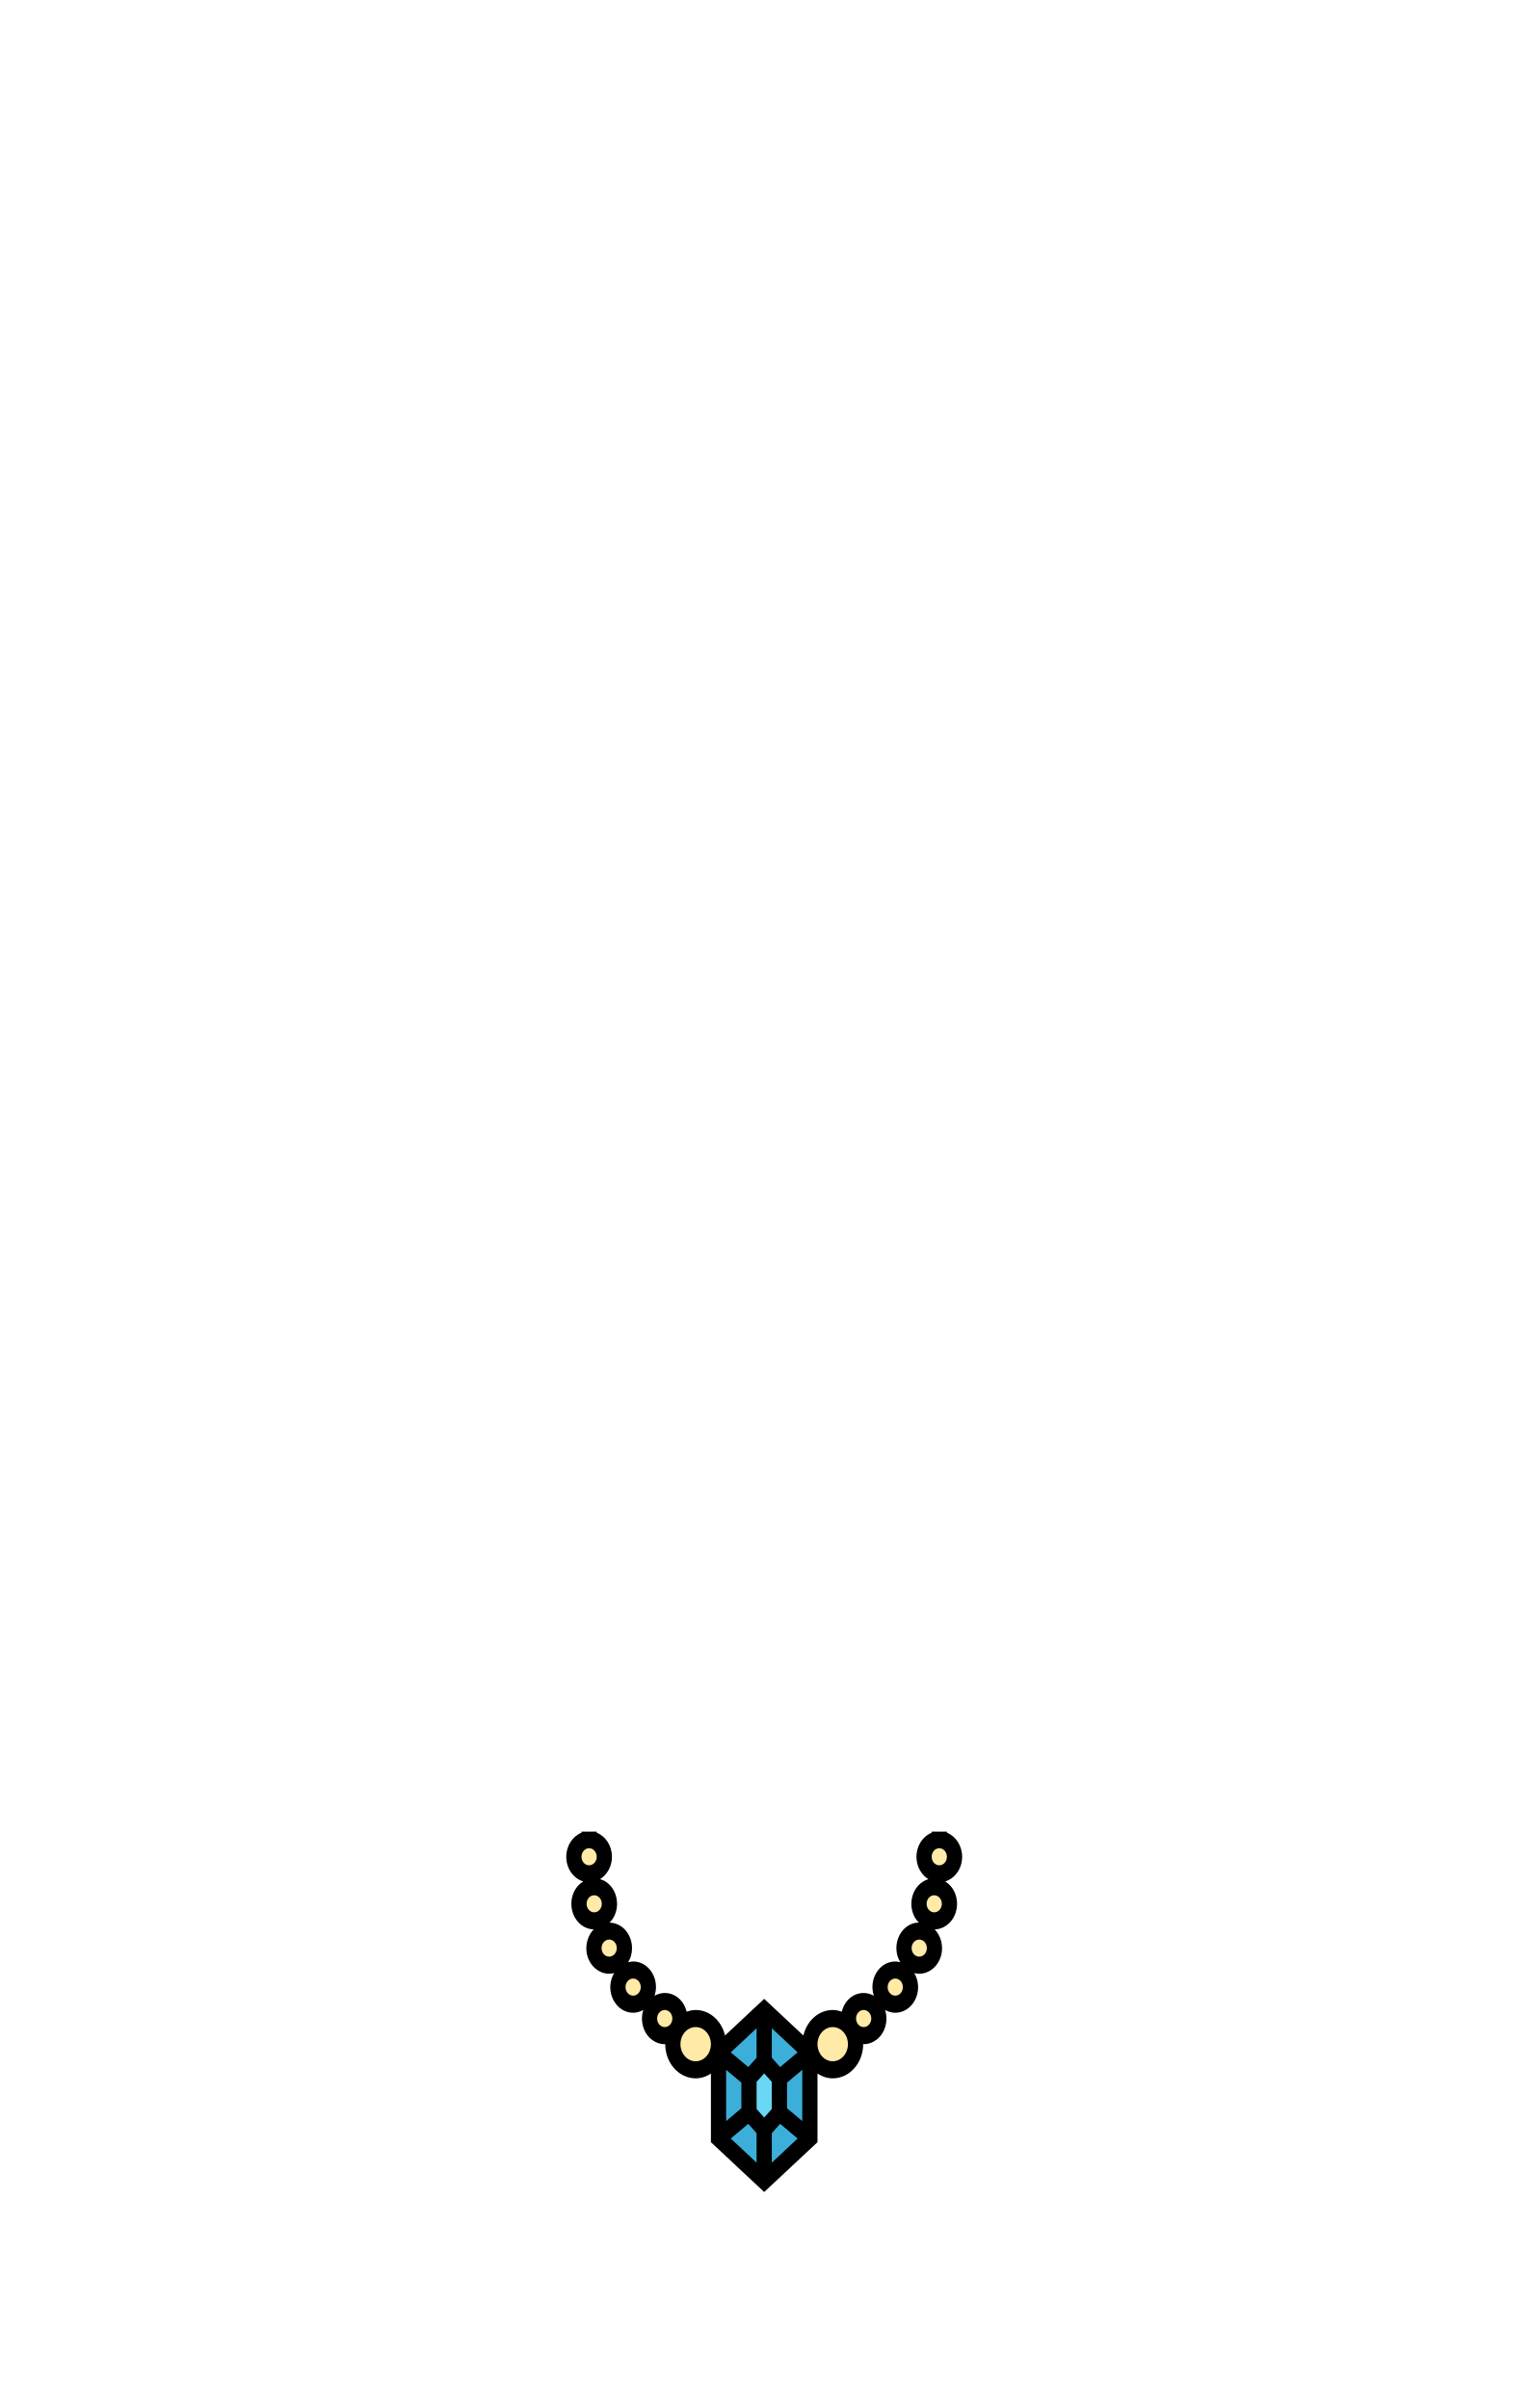
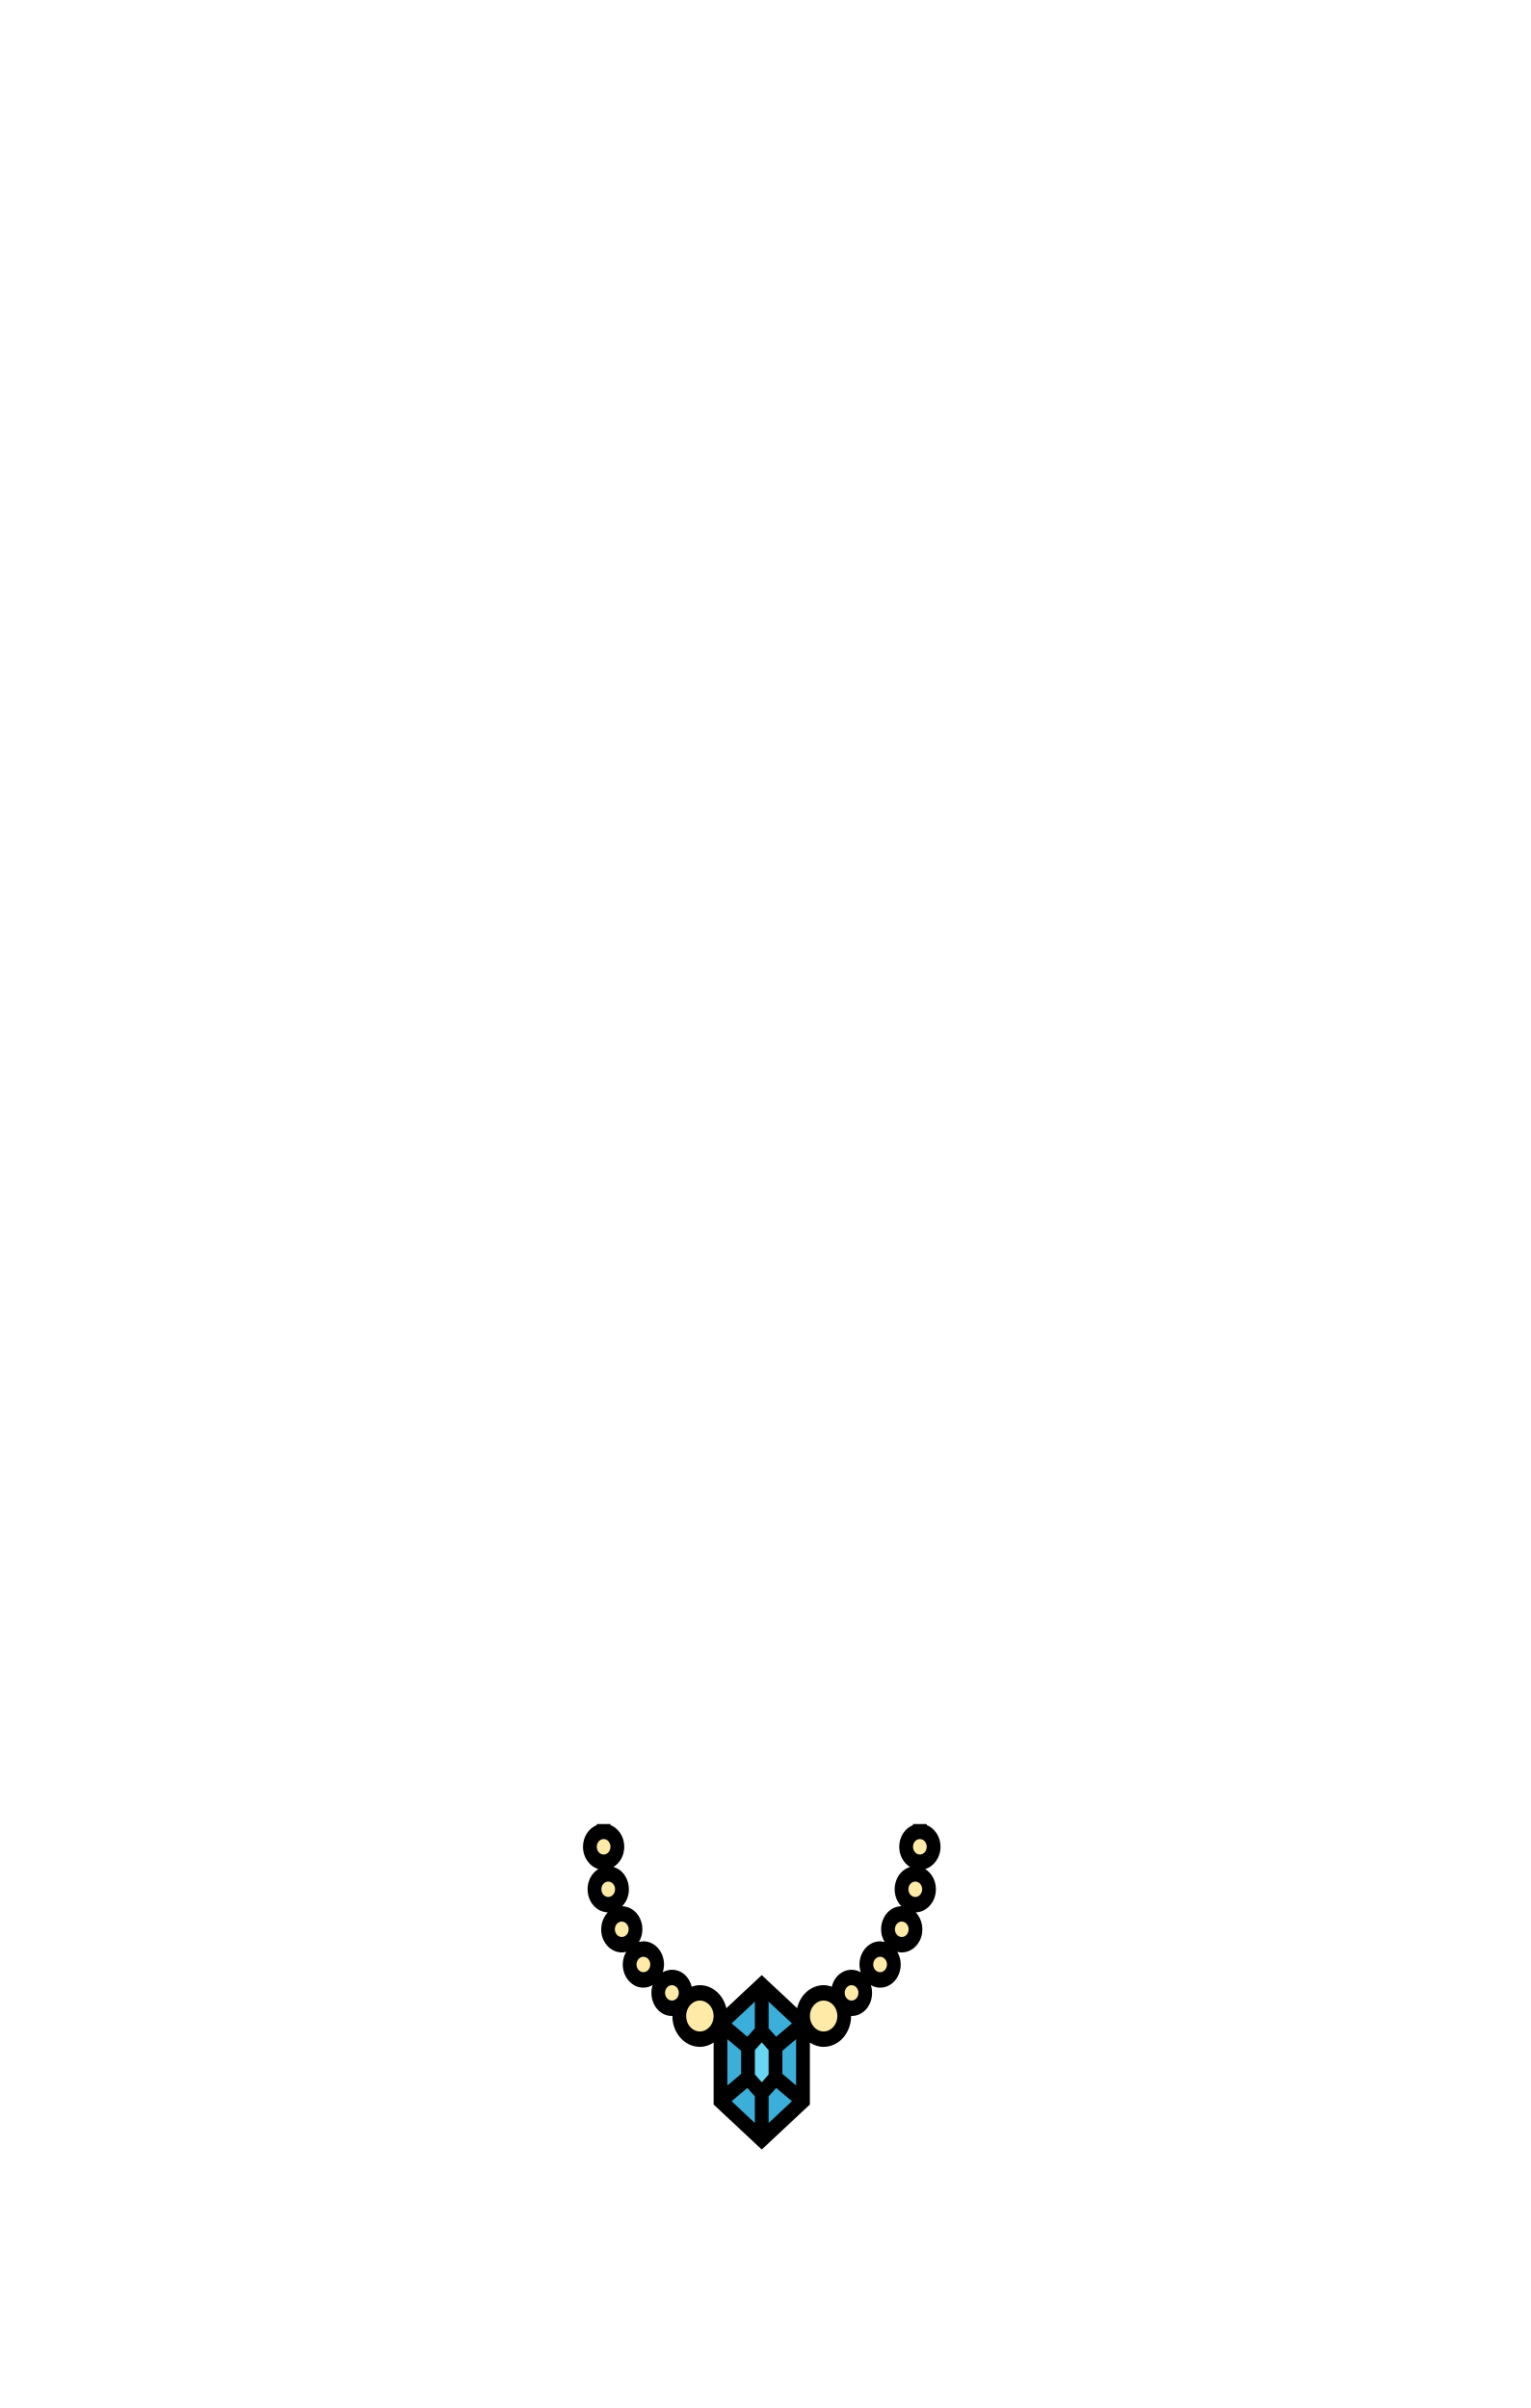
- <svg xmlns="http://www.w3.org/2000/svg" height="1888" viewBox="-37 0 1198.667 1888" width="899pt">
+ <svg xmlns="http://www.w3.org/2000/svg" width="899" height="1415">
  <g fill="#ffeaa7">
-     <path d="M436.692 1455.793c0 7.404-5.343 13.4-11.934 13.4-6.59 0-11.934-5.996-11.934-13.4 0-7.4 5.343-13.4 11.934-13.4 6.59 0 11.934 6 11.934 13.4zm3.643 33.705c1.55 7.168-2.328 14.405-8.715 16.214-6.442 1.74-12.887-2.614-14.44-9.851-1.612-7.168 2.328-14.405 8.712-16.214 6.386-1.74 12.89 2.614 14.443 9.85zm10.739 31.692c3.042 6.566.775 14.674-5.072 18.09-5.787 3.418-13.01.938-16.11-5.628-3.045-6.566-.778-14.673 5.07-18.09 5.79-3.418 13.01-.938 16.112 5.628zm17.126 27.94c4.357 5.493 3.937 14.003-1.013 18.894-4.953 4.891-12.474 4.423-16.83-1.138-4.414-5.562-3.939-14.003 1.015-18.894 4.894-4.96 12.473-4.424 16.829 1.138zm22.617 22.447c5.428 4.22 6.8 12.596 3.042 18.694-3.76 6.03-11.16 7.571-16.588 3.416-5.431-4.22-6.803-12.596-3.045-18.694 3.759-6.095 11.16-7.57 16.59-3.416zm0 0" />
-     <path d="M526.2 1602.733c0 11.1-8.015 20.101-17.901 20.101s-17.902-9-17.902-20.1c0-11.102 8.016-20.102 17.902-20.102 9.886 0 17.901 9 17.901 20.101zm184.983-146.94c0 7.404-5.344 13.4-11.934 13.4-6.591 0-11.935-5.996-11.935-13.4 0-7.4 5.344-13.4 11.935-13.4 6.59 0 11.934 6 11.934 13.4zm-13.068 23.854c6.384 1.809 10.323 9.046 8.712 16.214-1.55 7.237-7.995 11.591-14.44 9.85-6.384-1.808-10.265-9.045-8.712-16.213 1.55-7.237 8.056-11.592 14.44-9.851zm-9.07 35.916c5.848 3.416 8.114 11.523 5.073 18.089-3.103 6.566-10.324 9.046-16.113 5.627-5.848-3.415-8.115-11.523-5.07-18.089 3.103-6.566 10.323-9.046 16.11-5.627zm-16.41 32.429c4.953 4.89 5.431 13.332 1.014 18.894-4.356 5.561-11.873 6.03-16.826 1.138-4.954-4.891-5.37-13.4-1.014-18.894 4.356-5.562 11.934-6.098 16.826-1.138zm-25.897 45.695c-5.43 4.155-12.828 2.614-16.59-3.416-3.759-6.098-2.386-14.473 3.045-18.694 5.43-4.155 12.829-2.68 16.587 3.416 3.762 6.098 2.39 14.474-3.042 18.694zm0 0" />
-     <path d="M633.61 1602.733c0 11.1-8.016 20.101-17.902 20.101-9.886 0-17.902-9-17.902-20.1 0-11.102 8.016-20.102 17.902-20.102 9.886 0 17.902 9 17.902 20.101zm0 0" />
+     <path d="M362.678 1085.21c0 5.011-3.616 9.07-8.077 9.07-4.46 0-8.077-4.059-8.077-9.07 0-5.008 3.616-9.068 8.077-9.068 4.46 0 8.077 4.06 8.077 9.069zm2.465 22.811c1.05 4.851-1.575 9.75-5.898 10.974-4.36 1.177-8.722-1.77-9.773-6.667-1.09-4.851 1.576-9.75 5.896-10.974 4.322-1.177 8.724 1.77 9.775 6.667zm7.268 21.449c2.059 4.443.525 9.93-3.433 12.243-3.916 2.313-8.804.634-10.902-3.81-2.061-4.443-.527-9.93 3.43-12.242 3.92-2.313 8.806-.635 10.905 3.809zm11.59 18.909c2.95 3.717 2.665 9.477-.685 12.787-3.352 3.31-8.442 2.993-11.39-.77-2.987-3.764-2.666-9.477.687-12.787 3.312-3.357 8.441-2.994 11.39.77zm15.307 15.192c3.674 2.856 4.602 8.524 2.059 12.651-2.545 4.081-7.553 5.124-11.226 2.312-3.676-2.856-4.605-8.525-2.061-12.652 2.544-4.125 7.553-5.123 11.228-2.311zm0 0" />
+     <path d="M423.255 1184.656c0 7.512-5.425 13.604-12.115 13.604-6.691 0-12.116-6.09-12.116-13.603 0-7.514 5.425-13.605 12.116-13.605 6.69 0 12.115 6.091 12.115 13.604zm125.192-99.445c0 5.01-3.617 9.068-8.077 9.068s-8.077-4.058-8.077-9.068c0-5.009 3.617-9.07 8.077-9.07s8.077 4.061 8.077 9.07zm-8.844 16.143c4.32 1.225 6.986 6.123 5.896 10.974-1.05 4.897-5.41 7.844-9.773 6.666-4.32-1.224-6.947-6.122-5.896-10.973 1.05-4.898 5.452-7.845 9.773-6.667zm-6.139 24.308c3.958 2.311 5.492 7.798 3.434 12.242-2.1 4.443-6.987 6.122-10.905 3.808-3.958-2.311-5.492-7.799-3.431-12.242 2.1-4.444 6.986-6.122 10.902-3.808zm-11.105 21.947c3.352 3.31 3.675 9.023.686 12.787-2.948 3.763-8.036 4.08-11.388.77-3.352-3.31-3.634-9.069-.686-12.787 2.948-3.764 8.077-4.127 11.388-.77zm-17.527 30.925c-3.675 2.812-8.682 1.77-11.228-2.312-2.544-4.127-1.614-9.795 2.061-12.651 3.675-2.812 8.682-1.814 11.226 2.311 2.546 4.127 1.617 9.796-2.059 12.652zm0 0" />
+     <path d="M495.947 1184.656c0 7.512-5.425 13.604-12.115 13.604-6.691 0-12.116-6.09-12.116-13.603 0-7.514 5.425-13.605 12.116-13.605 6.69 0 12.115 6.091 12.115 13.604zm0 0" />
  </g>
-   <path d="M562.003 1575.932l-35.803 33.502v67.003l35.803 33.502 35.803-33.502v-67.003zm0 0" fill="#3bafda" />
-   <path d="M573.938 1629.535v26.801l-11.935 13.4-11.934-13.4v-26.801l11.934-13.401zm0 0" fill="#69d6f4" />
-   <path d="M418.79 1436.079v.86c-6.925 2.774-11.933 10.145-11.933 18.868 0 9.281 5.658 17.042 13.289 19.339a18.806 18.806 0 0 0-6.72 7.142c-2.47 4.596-3.204 9.998-2.056 15.216 1.972 9 9.1 15.05 16.98 15.25-5.763 6.026-7.554 15.815-3.729 24.013 3.2 6.841 9.44 10.754 15.885 10.754 1.288 0 2.585-.2 3.861-.513a21.649 21.649 0 0 0-2.972 9.782c-.285 5.352 1.303 10.518 4.476 14.54 3.17 4.02 7.543 6.412 12.31 6.732.37.02.74.036 1.11.036 2.8 0 5.483-.804 7.943-2.185-2.637 8.356-.172 17.99 6.628 23.265 3.027 2.342 6.535 3.563 10.128 3.563.143 0 .291-.042.434-.048.012.013.006.026.006.04 0 14.78 10.705 26.8 23.869 26.8 4.367 0 8.409-1.42 11.934-3.726v53.773l41.77 39.08 41.77-39.08v-53.773c3.53 2.307 7.568 3.727 11.935 3.727 13.164 0 23.869-12.02 23.869-26.802 0-.013-.006-.026-.006-.04.143.01.294.049.437.049 3.598 0 7.1-1.22 10.125-3.563 6.803-5.274 9.268-14.903 6.628-23.259 2.46 1.381 5.146 2.186 7.943 2.186.37 0 .734-.017 1.104-.036 4.776-.327 9.15-2.719 12.322-6.733 3.17-4.021 4.758-9.187 4.47-14.54-.19-3.565-1.265-6.88-2.972-9.782 1.285.321 2.573.517 3.86.517 6.446 0 12.69-3.916 15.886-10.757 3.825-8.199 2.042-17.988-3.724-24.014 7.885-.2 15.008-6.249 16.984-15.25 1.145-5.211.41-10.613-2.06-15.216a18.627 18.627 0 0 0-6.713-7.148c7.634-2.307 13.29-10.057 13.29-19.346 0-8.722-5.007-16.093-11.935-18.867v-.854H693.28v.86c-6.925 2.775-11.934 10.146-11.934 18.868 0 7.593 3.808 14.133 9.35 17.55-6.104 1.828-11.2 7.148-12.817 14.512-1.145 5.212-.411 10.613 2.06 15.217.888 1.649 2.022 3.055 3.246 4.328-1.67.04-3.342.249-4.983.825-4.566 1.593-8.307 5.093-10.527 9.85-2.22 4.758-2.66 10.192-1.241 15.322.507 1.838 1.308 3.504 2.226 5.068-1.623-.41-3.287-.658-5.012-.537-4.775.327-9.143 2.712-12.31 6.733h-.006c-3.17 4.02-4.755 9.187-4.47 14.54.108 1.93.525 3.772 1.093 5.542-5.652-3.164-12.598-2.961-18.152 1.34-3.485 2.707-5.885 6.652-6.996 11.19-2.26-.805-4.612-1.354-7.1-1.354-11.063 0-20.3 8.529-22.998 20.012l-30.707-28.735-30.707 28.735c-2.695-11.483-11.934-20.012-22.997-20.012-2.489 0-4.84.55-7.095 1.347-1.116-4.537-3.508-8.483-6.993-11.192-5.556-4.299-12.503-4.508-18.152-1.338.56-1.77.985-3.605 1.092-5.542.286-5.353-1.302-10.519-4.47-14.54h-.005c-3.17-4.02-7.544-6.412-12.31-6.733-1.725-.101-3.398.148-5.026.557.926-1.568 1.725-3.236 2.237-5.088 1.422-5.123.98-10.564-1.24-15.321-3.139-6.707-9.202-10.522-15.516-10.662 1.23-1.273 2.363-2.68 3.26-4.335 2.471-4.597 3.202-9.995 2.057-15.217-1.139-5.212-4.026-9.615-8.12-12.39-1.474-.997-3.062-1.652-4.68-2.136 5.522-3.422 9.321-9.956 9.321-17.543 0-8.722-5.005-16.093-11.934-18.867v-.854zm5.968 13.02c3.295 0 5.967 3.01 5.967 6.701 0 3.694-2.672 6.7-5.967 6.7-3.292 0-5.967-3.006-5.967-6.7 0-3.69 2.675-6.7 5.967-6.7zm274.49 0c3.296 0 5.968 3.01 5.968 6.701 0 3.694-2.672 6.7-5.967 6.7-3.293 0-5.968-3.006-5.968-6.7 0-3.69 2.675-6.7 5.968-6.7zm-270.504 36.882c2.675 0 5.12 2.048 5.795 5.098.376 1.737.137 3.536-.687 5.064-.822 1.535-2.124 2.614-3.674 3.043-3.188.876-6.44-1.312-7.226-4.904-.376-1.734-.137-3.537.684-5.065.825-1.534 2.124-2.614 3.677-3.043a5.297 5.297 0 0 1 1.431-.193zm266.758.009a5.39 5.39 0 0 1 1.194.193c1.55.422 2.858 1.508 3.674 3.036a7.386 7.386 0 0 1 .688 5.064c-.79 3.593-4.041 5.798-7.226 4.898-1.553-.422-2.858-1.508-3.677-3.036-.83-1.535-1.066-3.327-.685-5.065.689-3.143 3.26-5.217 6.032-5.09zm-255.036 34.732c2.147 0 4.23 1.308 5.297 3.592.746 1.583.888 3.4.413 5.107-.472 1.708-1.512 3.108-2.919 3.933-2.91 1.714-6.535.448-8.062-2.814-1.527-3.278-.4-7.338 2.511-9.053a5.422 5.422 0 0 1 2.76-.765zm243.072 0a5.45 5.45 0 0 1 2.762.772c2.914 1.708 4.041 5.768 2.512 9.046-1.527 3.268-5.149 4.541-8.062 2.82-1.408-.83-2.445-2.231-2.917-3.939a7.346 7.346 0 0 1 .41-5.107c.741-1.58 1.982-2.745 3.503-3.282a5.331 5.331 0 0 1 1.792-.31zm-224.276 30.567c.125 0 .244 0 .37.015 1.594.105 3.047.903 4.105 2.244 1.06 1.338 1.594 3.063 1.492 4.849-.09 1.79-.807 3.425-1.999 4.61-1.194 1.187-2.777 1.79-4.32 1.675-1.595-.105-3.051-.903-4.106-2.245-2.185-2.764-1.958-7.007.507-9.458 1.104-1.1 2.494-1.691 3.95-1.691zm205.713.008c1.382.055 2.673.646 3.72 1.685 2.46 2.45 2.687 6.7.51 9.458-1.063 1.342-2.52 2.14-4.105 2.245-1.564.127-3.123-.488-4.32-1.675-1.201-1.185-1.906-2.82-2-4.61-.101-1.786.429-3.504 1.492-4.849 1.055-1.341 2.512-2.14 4.106-2.244.2-.014.4-.018.597-.01zm-25.017 24.633c1.894 0 3.768 1.01 4.919 2.888 1.873 3.046 1.186 7.234-1.521 9.334-1.314 1.011-2.896 1.391-4.458 1.07-1.57-.32-2.931-1.311-3.843-2.787-.9-1.472-1.242-3.249-.956-5.012.286-1.76 1.165-3.288 2.482-4.309 1.032-.802 2.209-1.184 3.377-1.184zm-155.91.008c1.172 0 2.352.383 3.377 1.184 1.32 1.015 2.197 2.549 2.483 4.31.288 1.756-.053 3.539-.959 5.011-.903 1.476-2.27 2.467-3.837 2.788-1.553.307-3.147-.059-4.458-1.077-2.71-2.1-3.395-6.288-1.527-9.32 1.157-1.885 3.024-2.896 4.921-2.896zm24.25 13.4c6.583 0 11.935 6.01 11.935 13.401s-5.352 13.401-11.934 13.401c-6.582 0-11.935-6.01-11.935-13.4 0-7.391 5.353-13.401 11.935-13.401zm107.41 0c6.582 0 11.934 6.01 11.934 13.401s-5.352 13.401-11.934 13.401c-6.582 0-11.934-6.01-11.934-13.4 0-7.391 5.352-13.401 11.934-13.401zm-59.672.904v23.124l-6.526 7.332-13.695-11.533zm11.935 0l20.223 18.923-13.694 11.533-6.53-7.332zm-35.804 32.599l11.935 10.05v20.101l-11.935 10.05zm59.672 0v40.202l-11.934-10.05v-20.102zm-29.836 2.774l5.968 6.7v21.253l-5.968 6.7-5.967-6.7v-21.253zm-12.493 39.57l6.526 7.332v23.125l-20.22-18.924zm24.99 0l13.694 11.533-20.223 18.924v-23.125z" />
+   <path d="M447.485 1166.518l-24.23 22.673v45.346l24.23 22.674 24.231-22.674v-45.346zm0 0" fill="#3bafda" />
+   <path d="M455.563 1202.795v18.139l-8.078 9.068-8.076-9.068v-18.139l8.076-9.07zm0 0" fill="#69d6f4" />
+   <path d="M350.562 1071.869v.582c-4.687 1.877-8.076 6.865-8.076 12.769 0 6.281 3.83 11.534 8.994 13.088a12.727 12.727 0 0 0-4.548 4.834c-1.672 3.11-2.169 6.766-1.392 10.298 1.335 6.09 6.159 10.185 11.492 10.32-3.9 4.079-5.112 10.704-2.524 16.252 2.166 4.63 6.39 7.278 10.75 7.278.873 0 1.75-.135 2.614-.347a14.652 14.652 0 0 0-2.011 6.62c-.193 3.622.881 7.118 3.029 9.84 2.145 2.721 5.105 4.34 8.33 4.556.251.014.502.025.752.025 1.895 0 3.71-.544 5.376-1.479-1.785 5.655-.117 12.175 4.485 15.745 2.05 1.585 4.423 2.412 6.855 2.412.097 0 .197-.029.294-.033.008.009.004.018.004.027 0 10.003 7.245 18.138 16.154 18.138 2.955 0 5.69-.961 8.076-2.522v36.393l28.27 26.448 28.268-26.448v-36.393c2.39 1.562 5.122 2.523 8.078 2.523 8.909 0 16.154-8.135 16.154-18.14 0-.008-.004-.017-.004-.027.096.007.199.034.295.034 2.435 0 4.805-.826 6.853-2.412 4.604-3.57 6.272-10.086 4.485-15.74 1.665.934 3.483 1.479 5.376 1.479.25 0 .497-.012.747-.025 3.233-.221 6.193-1.84 8.34-4.557 2.145-2.72 3.22-6.217 3.025-9.84a14.546 14.546 0 0 0-2.012-6.62c.87.217 1.742.35 2.613.35 4.362 0 8.588-2.65 10.75-7.28 2.59-5.55 1.383-12.174-2.52-16.252 5.337-.136 10.158-4.23 11.495-10.321.775-3.527.277-7.183-1.394-10.298a12.606 12.606 0 0 0-4.543-4.838c5.166-1.561 8.994-6.806 8.994-13.093 0-5.903-3.389-10.891-8.077-12.768v-.578h-8.078v.582c-4.687 1.878-8.077 6.866-8.077 12.769 0 5.139 2.577 9.565 6.328 11.877-4.131 1.238-7.58 4.838-8.674 9.822-.775 3.527-.279 7.182 1.394 10.298.6 1.116 1.368 2.068 2.197 2.93-1.13.027-2.262.168-3.373.558-3.09 1.078-5.622 3.447-7.124 6.666-1.503 3.22-1.8 6.898-.84 10.37.343 1.244.885 2.371 1.506 3.43-1.098-.278-2.224-.446-3.392-.364-3.231.221-6.187 1.836-8.33 4.557h-.005c-2.145 2.72-3.218 6.217-3.025 9.84.073 1.306.355 2.553.74 3.75-3.825-2.14-8.526-2.003-12.285.908-2.359 1.832-3.983 4.502-4.735 7.573-1.53-.545-3.121-.916-4.805-.916-7.487 0-13.739 5.772-15.565 13.543l-20.781-19.447-20.782 19.447c-1.824-7.771-8.077-13.543-15.564-13.543-1.685 0-3.276.372-4.802.911-.755-3.07-2.374-5.74-4.732-7.574-3.76-2.91-8.462-3.051-12.285-.906.379-1.198.666-2.44.739-3.75.193-3.623-.881-7.12-3.025-9.84h-.004c-2.145-2.722-5.105-4.34-8.331-4.558-1.167-.068-2.3.1-3.401.377.626-1.06 1.167-2.19 1.513-3.443.963-3.467.664-7.15-.839-10.369-2.124-4.54-6.227-7.121-10.5-7.216.832-.861 1.599-1.814 2.206-2.934 1.672-3.11 2.167-6.764 1.392-10.298-.771-3.528-2.725-6.507-5.496-8.385-.997-.675-2.072-1.118-3.167-1.446 3.737-2.316 6.308-6.738 6.308-11.873 0-5.903-3.387-10.891-8.076-12.768v-.578zm4.039 8.811c2.23 0 4.038 2.037 4.038 4.535 0 2.5-1.808 4.535-4.038 4.535-2.228 0-4.038-2.035-4.038-4.535 0-2.497 1.81-4.534 4.038-4.534zm185.769 0c2.23 0 4.039 2.037 4.039 4.535 0 2.5-1.809 4.535-4.039 4.535-2.228 0-4.039-2.035-4.039-4.535 0-2.497 1.81-4.534 4.04-4.534zm-183.071 24.961c1.81 0 3.465 1.386 3.922 3.45a4.995 4.995 0 0 1-.465 3.428c-.557 1.038-1.438 1.769-2.487 2.059-2.157.593-4.358-.888-4.89-3.319a5.009 5.009 0 0 1 .463-3.428c.558-1.038 1.437-1.769 2.488-2.06a3.585 3.585 0 0 1 .969-.13zm180.535.007a3.648 3.648 0 0 1 .809.13c1.049.286 1.934 1.021 2.486 2.055a4.999 4.999 0 0 1 .466 3.427c-.535 2.432-2.735 3.924-4.89 3.315-1.052-.285-1.935-1.02-2.49-2.054a4.957 4.957 0 0 1-.463-3.428c.466-2.127 2.206-3.531 4.082-3.445zm-172.602 23.506c1.453 0 2.863.885 3.585 2.43a4.982 4.982 0 0 1 .28 3.457c-.32 1.156-1.024 2.103-1.976 2.662-1.97 1.16-4.423.303-5.456-1.905-1.034-2.218-.271-4.966 1.699-6.127a3.67 3.67 0 0 1 1.868-.517zm164.505 0a3.688 3.688 0 0 1 1.87.522c1.972 1.156 2.735 3.904 1.7 6.122-1.034 2.212-3.485 3.074-5.456 1.909-.953-.562-1.655-1.51-1.975-2.666a4.972 4.972 0 0 1 .278-3.456c.501-1.07 1.341-1.858 2.37-2.222a3.608 3.608 0 0 1 1.213-.21zm-151.784 20.687c.084 0 .165 0 .25.01 1.079.071 2.062.611 2.778 1.519.717.905 1.079 2.073 1.01 3.281-.061 1.212-.546 2.318-1.353 3.12-.808.804-1.88 1.212-2.924 1.134-1.08-.071-2.065-.611-2.779-1.52-1.478-1.87-1.325-4.742.344-6.4.747-.745 1.687-1.145 2.673-1.145zm139.221.007c.936.037 1.81.437 2.518 1.14 1.665 1.658 1.819 4.534.345 6.4-.72.91-1.705 1.45-2.778 1.52-1.058.086-2.114-.33-2.924-1.133-.812-.802-1.29-1.909-1.353-3.12-.069-1.21.29-2.372 1.01-3.282.714-.908 1.7-1.448 2.778-1.519.136-.01.271-.012.404-.006zm-16.93 16.67c1.281 0 2.55.684 3.329 1.955 1.267 2.062.802 4.896-1.03 6.317-.89.684-1.96.942-3.017.724-1.062-.216-1.984-.887-2.6-1.886a4.97 4.97 0 0 1-.648-3.392c.194-1.191.789-2.225 1.68-2.916a3.702 3.702 0 0 1 2.286-.801zm-105.517.007c.793 0 1.592.26 2.286.802.893.687 1.486 1.725 1.68 2.917a4.945 4.945 0 0 1-.649 3.39c-.611 1-1.536 1.67-2.597 1.888a3.699 3.699 0 0 1-3.017-.73c-1.834-1.42-2.298-4.255-1.033-6.307.783-1.275 2.046-1.96 3.33-1.96zm16.412 9.07c4.455 0 8.077 4.067 8.077 9.069 0 5.002-3.622 9.07-8.076 9.07-4.455 0-8.078-4.068-8.078-9.07 0-5.002 3.623-9.07 8.078-9.07zm72.693 0c4.454 0 8.076 4.067 8.076 9.069 0 5.002-3.622 9.07-8.076 9.07-4.455 0-8.077-4.068-8.077-9.07 0-5.002 3.622-9.07 8.077-9.07zm-40.385.611v15.65l-4.417 4.962-9.268-7.805zm8.077 0l13.687 12.807-9.268 7.805-4.42-4.962zm-24.231 22.062l8.077 6.802v13.604l-8.077 6.801zm40.385 0v27.208l-8.077-6.802v-13.604zm-20.193 1.878l4.04 4.534v14.384l-4.04 4.534-4.038-4.534v-14.384zm-8.455 26.78l4.417 4.962v15.65l-13.684-12.807zm16.913 0l9.268 7.805-13.687 12.807v-15.65z" />
</svg>
